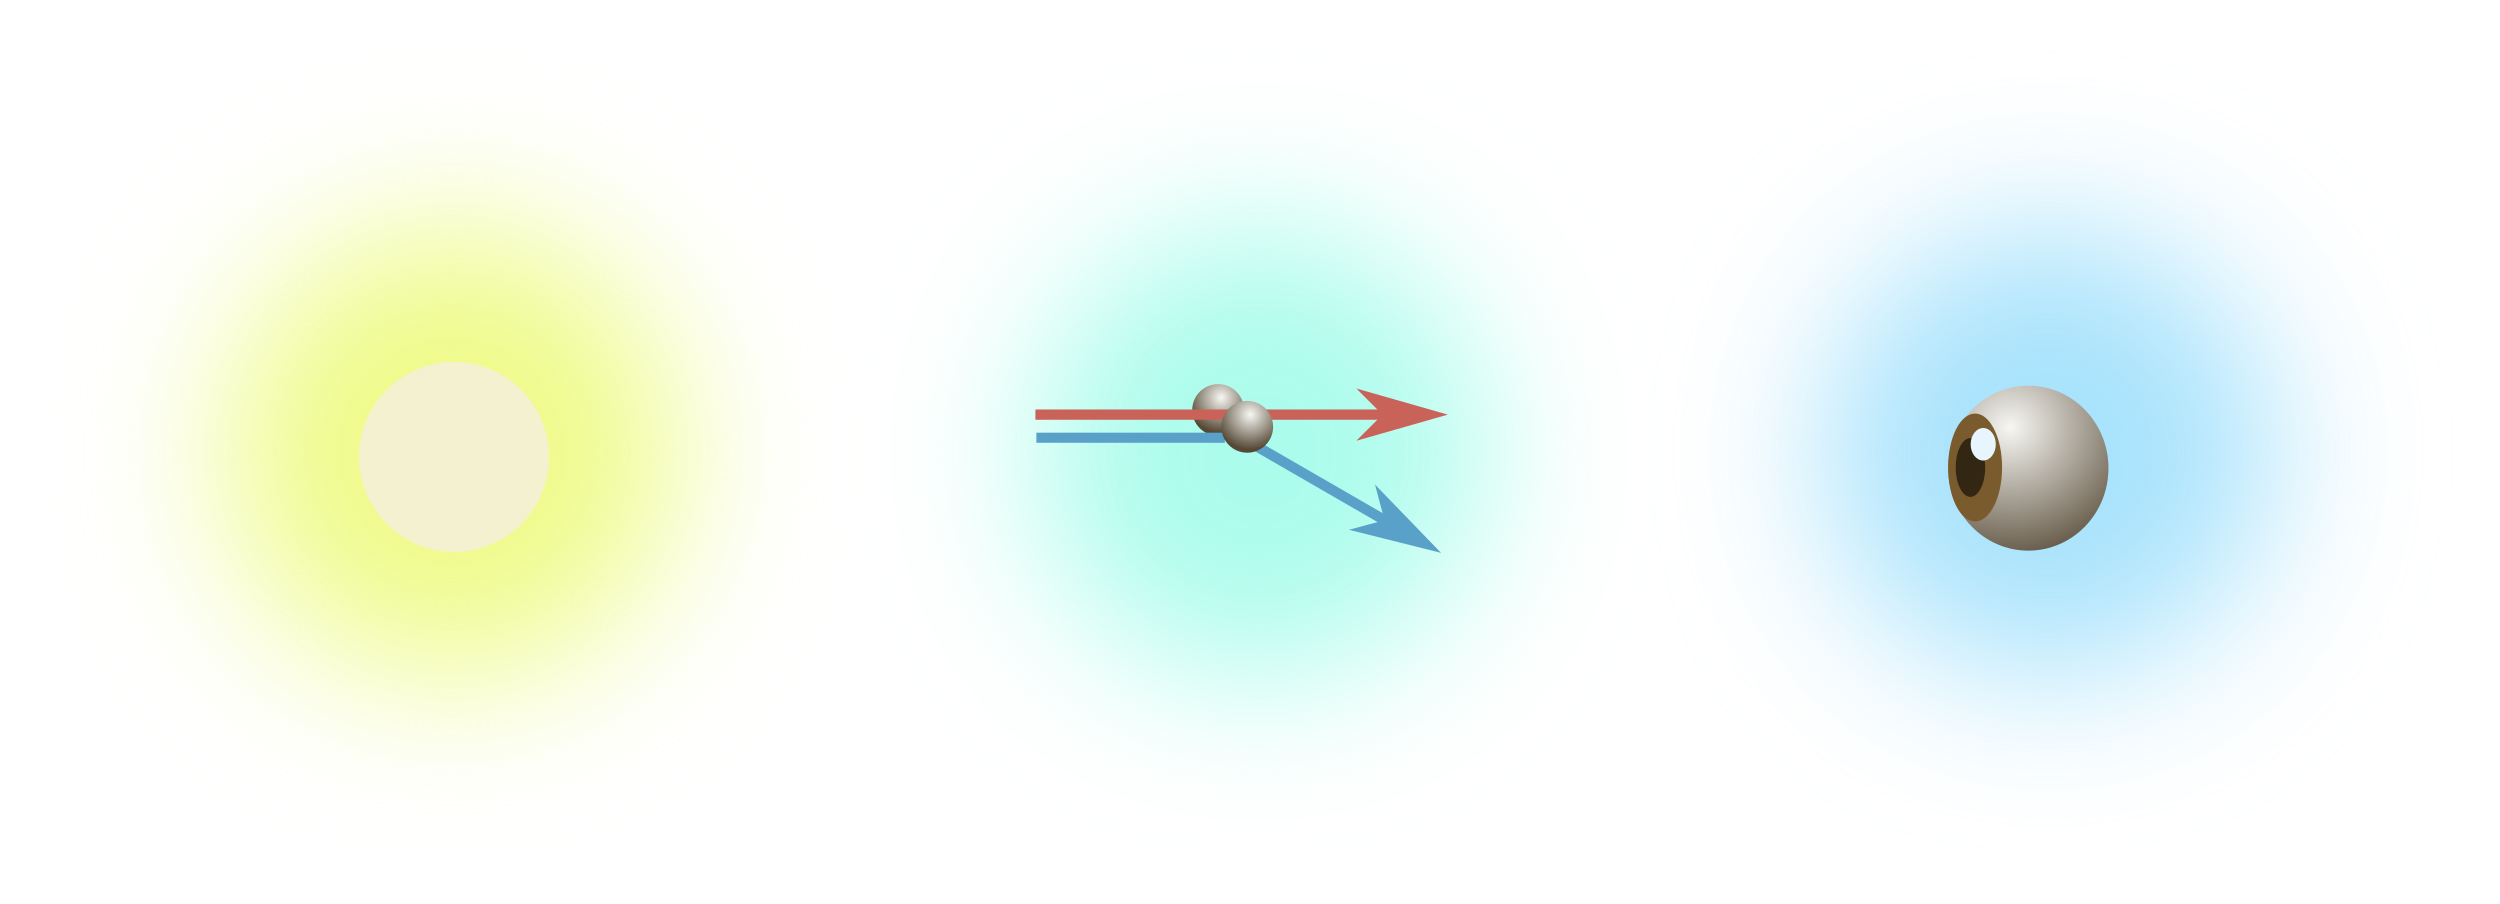
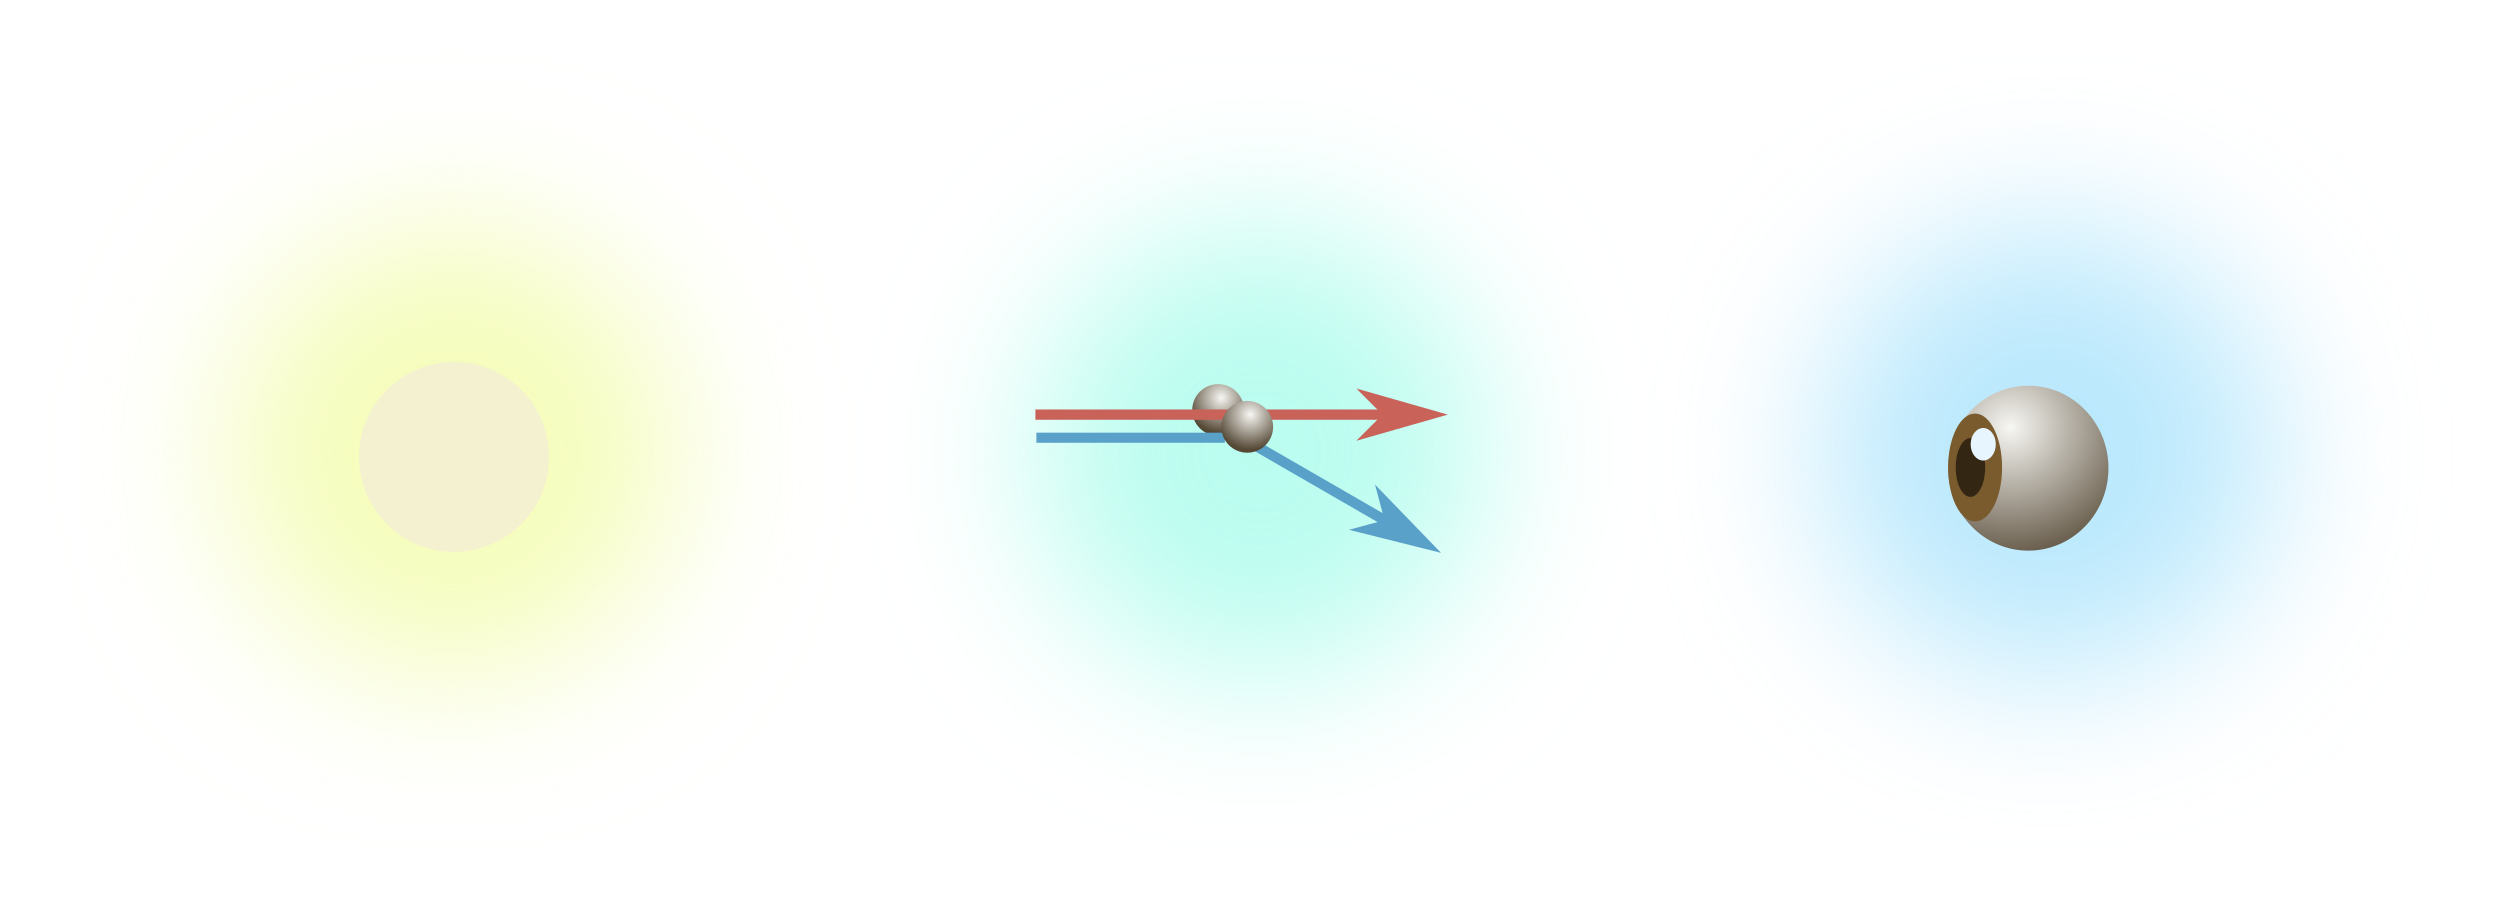
<svg xmlns="http://www.w3.org/2000/svg" xmlns:xlink="http://www.w3.org/1999/xlink" width="56.878mm" height="20.551mm" viewBox="0 0 56.878 20.551" version="1.1" id="svg1919">
  <defs id="defs1916">
    <linearGradient id="linearGradient8062">
      <stop style="stop-color:#f7f7f3;stop-opacity:1" offset="0" id="stop8058" />
      <stop style="stop-color:#554835;stop-opacity:1" offset="1" id="stop8060" />
    </linearGradient>
    <linearGradient id="linearGradient6531">
      <stop style="stop-color:#f7f7f3;stop-opacity:1" offset="0" id="stop6527" />
      <stop style="stop-color:#b09d81;stop-opacity:1" offset="1" id="stop6529" />
    </linearGradient>
    <linearGradient id="linearGradient6184">
      <stop style="stop-color:#88fbd2;stop-opacity:1" offset="0" id="stop6180" />
      <stop style="stop-color:#6ef8ce;stop-opacity:0;" offset="1" id="stop6182" />
    </linearGradient>
    <linearGradient id="linearGradient11644">
      <stop style="stop-color:#ffffff;stop-opacity:1" offset="0" id="stop11640" />
      <stop style="stop-color:#d5cbbc;stop-opacity:1" offset="1" id="stop11642" />
    </linearGradient>
    <linearGradient id="linearGradient8971">
      <stop style="stop-color:#35813b;stop-opacity:1" offset="0" id="stop8967" />
      <stop style="stop-color:#1b441b;stop-opacity:1" offset="1" id="stop8969" />
    </linearGradient>
    <marker style="overflow:visible" id="Arrow1Mend" refX="0" refY="0" orient="auto">
      <path transform="matrix(-0.4,0,0,-0.4,-4,0)" style="fill:context-stroke;fill-rule:evenodd;stroke:context-stroke;stroke-width:1pt" d="M 0,0 5,-5 -12.5,0 5,5 Z" id="path6926" />
    </marker>
    <linearGradient id="linearGradient6579">
      <stop style="stop-color:#6ecaf8;stop-opacity:1;" offset="0" id="stop6575" />
      <stop style="stop-color:#6ecaf8;stop-opacity:0;" offset="1" id="stop6577" />
    </linearGradient>
    <filter style="color-interpolation-filters:sRGB" id="filter6571" x="-0.404" y="-0.404" width="1.809" height="1.809">
      <feGaussianBlur stdDeviation="1.728" id="feGaussianBlur6573" />
    </filter>
    <linearGradient xlink:href="#linearGradient6579" id="linearGradient6581" x1="93.383" y1="100.019" x2="93.383" y2="63.141" gradientUnits="userSpaceOnUse" />
    <radialGradient xlink:href="#linearGradient6579" id="radialGradient8110" cx="105.24" cy="79.818" fx="105.24" fy="79.818" r="0.976" gradientUnits="userSpaceOnUse" gradientTransform="matrix(0.6030273,0,0,0.6030273,38.56063,28.7973)" />
    <radialGradient xlink:href="#linearGradient6579" id="radialGradient8213" gradientUnits="userSpaceOnUse" gradientTransform="matrix(0.6030273,0,0,0.6030273,38.05608,29.25981)" cx="105.24" cy="79.818" fx="105.24" fy="79.818" r="0.976" />
    <radialGradient xlink:href="#linearGradient6579" id="radialGradient8217" gradientUnits="userSpaceOnUse" gradientTransform="matrix(0.6030273,0,0,0.6030273,38.93904,29.13367)" cx="105.24" cy="79.818" fx="105.24" fy="79.818" r="0.976" />
    <radialGradient xlink:href="#linearGradient6579" id="radialGradient8225" gradientUnits="userSpaceOnUse" gradientTransform="matrix(0.6030273,0,0,0.6030273,41.26883,30.01663)" cx="105.24" cy="79.818" fx="105.24" fy="79.818" r="0.976" />
    <linearGradient xlink:href="#linearGradient8971" id="linearGradient8946" gradientUnits="userSpaceOnUse" x1="93.383" y1="100.019" x2="93.383" y2="63.141" gradientTransform="matrix(1,0,0,0.1157899,0,-121.0366)" />
    <filter style="color-interpolation-filters:sRGB" id="filter10713" x="-0.749" y="-0.23" width="2.498" height="1.46">
      <feGaussianBlur stdDeviation="0.674" id="feGaussianBlur10715" />
    </filter>
    <radialGradient xlink:href="#linearGradient6579" id="radialGradient11516" gradientUnits="userSpaceOnUse" gradientTransform="matrix(0.6030273,0,0,0.6030273,40.57859,27.30498)" cx="105.24" cy="79.818" fx="105.24" fy="79.818" r="0.976" />
    <radialGradient xlink:href="#linearGradient6579" id="radialGradient11520" gradientUnits="userSpaceOnUse" gradientTransform="matrix(0.6030273,0,0,0.6030273,41.10776,26.77581)" cx="105.24" cy="79.818" fx="105.24" fy="79.818" r="0.976" />
    <radialGradient xlink:href="#linearGradient11644" id="radialGradient11648" cx="107.048" cy="-101.914" fx="107.048" fy="-101.914" r="3.029" gradientTransform="matrix(1.425518,-0.5377639,0.7487234,1.984734,30.75449,157.9487)" gradientUnits="userSpaceOnUse" />
    <linearGradient xlink:href="#linearGradient6579" id="linearGradient13010" gradientUnits="userSpaceOnUse" x1="93.383" y1="100.019" x2="93.383" y2="63.141" gradientTransform="translate(0,64.4256)" />
    <radialGradient xlink:href="#linearGradient6184" id="radialGradient13384" gradientUnits="userSpaceOnUse" gradientTransform="matrix(0.6030273,0,0,0.6030273,-42.2831,22.18765)" cx="105.24" cy="79.818" fx="105.24" fy="79.818" r="0.976" />
    <radialGradient xlink:href="#linearGradient6184" id="radialGradient13386" gradientUnits="userSpaceOnUse" gradientTransform="matrix(0.6030273,0,0,0.6030273,-42.81226,22.71682)" cx="105.24" cy="79.818" fx="105.24" fy="79.818" r="0.976" />
    <radialGradient xlink:href="#linearGradient8062" id="radialGradient13388" gradientUnits="userSpaceOnUse" gradientTransform="matrix(1.122454,-0.1739432,0.1873045,1.071366,-49.71862,30.89984)" cx="106.882" cy="-101.166" fx="106.882" fy="-101.166" r="3.029" />
    <radialGradient xlink:href="#linearGradient6184" id="radialGradient13392" gradientUnits="userSpaceOnUse" gradientTransform="matrix(0.6030273,0,0,0.6030273,-42.12203,25.42847)" cx="105.24" cy="79.818" fx="105.24" fy="79.818" r="0.976" />
    <radialGradient xlink:href="#linearGradient6184" id="radialGradient1633" gradientUnits="userSpaceOnUse" gradientTransform="matrix(0.6030273,0,0,0.6030273,-7.896497,-103.9098)" cx="105.24" cy="79.818" fx="105.24" fy="79.818" r="0.976" />
    <radialGradient xlink:href="#linearGradient6184" id="radialGradient1635" gradientUnits="userSpaceOnUse" gradientTransform="matrix(0.6030273,0,0,0.6030273,-8.77946,-103.7836)" cx="105.24" cy="79.818" fx="105.24" fy="79.818" r="0.976" />
    <radialGradient xlink:href="#linearGradient6184" id="radialGradient1637" gradientUnits="userSpaceOnUse" gradientTransform="matrix(0.6030273,0,0,0.6030273,-8.27491,-104.2461)" cx="105.24" cy="79.818" fx="105.24" fy="79.818" r="0.976" />
    <radialGradient xlink:href="#linearGradient6184" id="radialGradient1643" gradientUnits="userSpaceOnUse" gradientTransform="matrix(0.6030273,0,0,0.6030273,-124.2983,-6.871051)" cx="105.24" cy="79.818" fx="105.24" fy="79.818" r="0.976" />
    <radialGradient xlink:href="#linearGradient6184" id="radialGradient1645" gradientUnits="userSpaceOnUse" gradientTransform="matrix(0.6030273,0,0,0.6030273,-124.8275,-6.341884)" cx="105.24" cy="79.818" fx="105.24" fy="79.818" r="0.976" />
    <radialGradient xlink:href="#linearGradient6184" id="radialGradient1653" gradientUnits="userSpaceOnUse" gradientTransform="matrix(0.6030273,0,0,0.6030273,-38.49634,29.4725)" cx="105.24" cy="79.818" fx="105.24" fy="79.818" r="0.976" />
    <radialGradient xlink:href="#linearGradient6184" id="radialGradient1659" gradientUnits="userSpaceOnUse" gradientTransform="matrix(0.6030273,0,0,0.6030273,14.92084,-42.80342)" cx="105.24" cy="79.818" fx="105.24" fy="79.818" r="0.976" />
    <radialGradient xlink:href="#linearGradient6184" id="radialGradient1661" gradientUnits="userSpaceOnUse" gradientTransform="matrix(0.6030273,0,0,0.6030273,14.39167,-42.27425)" cx="105.24" cy="79.818" fx="105.24" fy="79.818" r="0.976" />
    <radialGradient xlink:href="#linearGradient6184" id="radialGradient6186" cx="30.168" cy="93.913" fx="30.168" fy="93.913" r="0.589" gradientUnits="userSpaceOnUse" gradientTransform="translate(-12.52291,-24.25697)" />
    <radialGradient xlink:href="#linearGradient6531" id="radialGradient6872" gradientUnits="userSpaceOnUse" gradientTransform="matrix(1.474861,-0.2285547,0.2461109,1.407734,-81.54775,71.25076)" cx="106.882" cy="-101.166" fx="106.882" fy="-101.166" r="3.029" />
    <radialGradient xlink:href="#linearGradient8062" id="radialGradient15699" gradientUnits="userSpaceOnUse" gradientTransform="matrix(0.8173115,0,0,0.8173115,-52.75355,30.54264)" cx="105.355" cy="79.355" fx="105.355" fy="79.355" r="0.976" />
    <radialGradient xlink:href="#linearGradient8062" id="radialGradient16050" gradientUnits="userSpaceOnUse" gradientTransform="matrix(0.8173115,0,0,0.8173115,-52.09117,30.92613)" cx="105.355" cy="79.355" fx="105.355" fy="79.355" r="0.976" />
  </defs>
  <g id="layer1" transform="translate(-5.571202,-86.3522)">
-     <circle style="opacity:0.734;mix-blend-mode:normal;fill:#88d8fb;fill-opacity:1;stroke:none;stroke-width:0.5;filter:url(#filter6571)" id="circle3615" cx="52.173" cy="96.628" r="5.127" />
-     <circle style="opacity:0.705;mix-blend-mode:normal;fill:#88fbe4;fill-opacity:1;stroke:none;stroke-width:0.5;filter:url(#filter6571)" id="circle2165" cx="34.225" cy="96.628" r="5.127" />
+     <circle style="opacity:0.575;mix-blend-mode:normal;fill:#88d8fb;fill-opacity:1;stroke:none;stroke-width:0.5;filter:url(#filter6571)" id="circle3615" cx="52.173" cy="96.628" r="5.127" />
+     <circle style="opacity:0.575;mix-blend-mode:normal;fill:#88fbe4;fill-opacity:1;stroke:none;stroke-width:0.5;filter:url(#filter6571)" id="circle2165" cx="34.225" cy="96.628" r="5.127" />
    <rect style="opacity:0.499;fill:url(#linearGradient6581);fill-opacity:1;stroke:none;stroke-width:0.558;stroke-opacity:1" id="rect3906" width="33.92" height="52.202" x="77.212" y="61.691" />
    <circle style="fill:#e8dec4;fill-opacity:1;stroke:#dbcca3;stroke-width:0.5;stroke-opacity:1" id="circle4144" cx="137.653" cy="98.211" r="15.382" />
    <path style="fill:#fcfaf7;fill-opacity:1;stroke:#dbcca3;stroke-width:0.5;stroke-opacity:1" id="circle4437" d="m 123.905,105.111 a 15.382,15.382 0 0 1 0.477,-14.677 l 13.272,7.777 z" />
    <ellipse style="fill:#795b2e;fill-opacity:1;stroke:none;stroke-width:1.036;stroke-opacity:1" id="path5293" cx="124.914" cy="97.916" rx="2.65" ry="5.966" />
    <ellipse style="fill:#332613;fill-opacity:1;stroke:none;stroke-width:0.565;stroke-opacity:1" id="ellipse5411" cx="124.457" cy="97.916" rx="1.445" ry="3.254" />
    <ellipse style="fill:#e7f6fe;fill-opacity:1;stroke:none;stroke-width:0.389;stroke-opacity:1" id="ellipse7188" cx="125.712" cy="95.348" rx="1.236" ry="1.802" />
    <circle style="mix-blend-mode:normal;fill:#fcd9ae;fill-opacity:1;stroke:none;stroke-width:0.5;filter:url(#filter6571)" id="path6357" cx="83.726" cy="77.663" r="5.127" />
    <g id="path6783">
      <path style="color:#000000;fill:#59a1c9;-inkscape-stroke:none" d="m 89.455,78.312 v 0.234 h 8.867 V 78.312 Z" id="path10902" />
      <g id="g10890">
        <g id="path10892">
          <path style="color:#000000;fill:#59a1c9;fill-rule:evenodd;stroke-width:0.094pt;-inkscape-stroke:none" d="m 97.387,78.429 -0.468,0.468 1.638,-0.468 -1.638,-0.468 z" id="path10896" />
          <path style="color:#000000;fill:#59a1c9;fill-rule:evenodd;-inkscape-stroke:none" d="m 96.705,77.834 0.596,0.596 -0.596,0.594 2.08,-0.594 z m 0.43,0.254 1.195,0.342 -1.195,0.34 0.342,-0.34 -0.045,-0.045 z" id="path10898" />
        </g>
      </g>
    </g>
    <g id="path7265">
      <path style="color:#000000;fill:#59c96d;-inkscape-stroke:none" d="m 89.455,77.072 v 0.234 h 9.766 v -0.234 z" id="path10920" />
      <g id="g10908">
        <g id="path10910">
          <path style="color:#000000;fill:#59c96d;fill-rule:evenodd;stroke-width:0.094pt;-inkscape-stroke:none" d="m 98.284,77.19 -0.468,0.468 1.638,-0.468 -1.638,-0.468 z" id="path10914" />
          <path style="color:#000000;fill:#59c96d;fill-rule:evenodd;-inkscape-stroke:none" d="m 97.602,76.596 0.594,0.594 -0.594,0.594 2.08,-0.594 z m 0.43,0.252 1.195,0.342 -1.195,0.342 0.342,-0.342 -0.045,-0.045 z" id="path10916" />
        </g>
      </g>
    </g>
    <g id="path7267">
      <path style="color:#000000;fill:#c96259;-inkscape-stroke:none" d="m 89.455,75.816 v 0.232 h 7.293 v -0.232 z" id="path10938" />
      <g id="g10926">
        <g id="path10928">
          <path style="color:#000000;fill:#c96259;fill-rule:evenodd;stroke-width:0.094pt;-inkscape-stroke:none" d="m 95.812,75.933 -0.468,0.468 1.638,-0.468 -1.638,-0.468 z" id="path10932" />
          <path style="color:#000000;fill:#c96259;fill-rule:evenodd;-inkscape-stroke:none" d="m 95.131,75.338 0.594,0.596 -0.594,0.594 2.078,-0.594 z m 0.428,0.254 1.197,0.342 -1.195,0.34 0.34,-0.34 -0.045,-0.045 z" id="path10934" />
        </g>
      </g>
    </g>
    <g id="path7542">
      <path style="color:#000000;fill:#b859c9;-inkscape-stroke:none" d="m 89.455,79.561 v 0.234 h 6.377 v -0.234 z" id="path10956" />
      <g id="g10944">
        <g id="path10946">
          <path style="color:#000000;fill:#b859c9;fill-rule:evenodd;stroke-width:0.094pt;-inkscape-stroke:none" d="m 94.896,79.677 -0.468,0.468 1.638,-0.468 -1.638,-0.468 z" id="path10950" />
          <path style="color:#000000;fill:#b859c9;fill-rule:evenodd;-inkscape-stroke:none" d="m 94.215,79.084 0.594,0.594 -0.594,0.594 2.078,-0.594 z m 0.43,0.252 1.195,0.34 -1.195,0.342 0.34,-0.34 -0.043,-0.045 z" id="path10952" />
        </g>
      </g>
    </g>
    <circle style="fill:url(#radialGradient8110);fill-opacity:1;stroke:none;stroke-width:0.16;stroke-miterlimit:4;stroke-dasharray:none;stroke-opacity:1" id="path7996" cx="102.023" cy="76.93" r="0.589" />
    <circle style="fill:url(#radialGradient8213);fill-opacity:1;stroke:none;stroke-width:0.16;stroke-miterlimit:4;stroke-dasharray:none;stroke-opacity:1" id="circle8211" cx="101.518" cy="77.392" r="0.589" />
    <circle style="fill:url(#radialGradient8217);fill-opacity:1;stroke:none;stroke-width:0.16;stroke-miterlimit:4;stroke-dasharray:none;stroke-opacity:1" id="circle8215" cx="102.401" cy="77.266" r="0.589" />
    <circle style="fill:url(#radialGradient8225);fill-opacity:1;stroke:none;stroke-width:0.16;stroke-miterlimit:4;stroke-dasharray:none;stroke-opacity:1" id="circle8223" cx="104.731" cy="78.149" r="0.589" />
    <circle style="opacity:1;fill:#f4f1d0;fill-opacity:1;stroke:none;stroke-width:0.265;stroke-miterlimit:4;stroke-dasharray:none;stroke-opacity:1" id="path8259" cx="83.781" cy="77.783" r="2.161" />
    <g id="g8762" transform="rotate(90,97.59217,87.7693)">
      <g id="path8750">
        <path style="color:#000000;fill:#59a1c9;-inkscape-stroke:none" d="M 90.123,83.078 V 83.312 h 8.326 v -0.234 z" id="path10974" />
        <g id="g10962">
          <g id="path10964">
            <path style="color:#000000;fill:#59a1c9;fill-rule:evenodd;stroke-width:0.094pt;-inkscape-stroke:none" d="m 97.514,83.195 -0.468,0.468 1.638,-0.468 -1.638,-0.468 z" id="path10968" />
            <path style="color:#000000;fill:#59a1c9;fill-rule:evenodd;-inkscape-stroke:none" d="m 96.832,82.602 0.592,0.594 -0.592,0.594 2.078,-0.594 z m 0.428,0.252 1.195,0.342 -1.195,0.342 0.342,-0.342 -0.043,-0.045 z" id="path10970" />
          </g>
        </g>
      </g>
      <g id="path8752">
        <path style="color:#000000;fill:#59c96d;-inkscape-stroke:none" d="m 90.123,81.838 v 0.234 h 5.18 v -0.234 z" id="path10992" />
        <g id="g10980">
          <g id="path10982">
            <path style="color:#000000;fill:#59c96d;fill-rule:evenodd;stroke-width:0.094pt;-inkscape-stroke:none" d="m 94.368,81.956 -0.468,0.468 1.638,-0.468 -1.638,-0.468 z" id="path10986" />
            <path style="color:#000000;fill:#59c96d;fill-rule:evenodd;-inkscape-stroke:none" d="m 93.686,81.361 0.594,0.594 -0.594,0.594 2.078,-0.594 z m 0.428,0.252 1.197,0.342 -1.197,0.342 0.342,-0.342 -0.043,-0.043 z" id="path10988" />
          </g>
        </g>
      </g>
      <g id="path8754">
        <path style="color:#000000;fill:#c96259;-inkscape-stroke:none" d="m 90.123,80.582 v 0.234 h 3.893 v -0.234 z" id="path11010" />
        <g id="g10998">
          <g id="path11000">
            <path style="color:#000000;fill:#c96259;fill-rule:evenodd;stroke-width:0.094pt;-inkscape-stroke:none" d="m 93.079,80.699 -0.468,0.468 1.638,-0.468 -1.638,-0.468 z" id="path11004" />
            <path style="color:#000000;fill:#c96259;fill-rule:evenodd;-inkscape-stroke:none" d="m 92.396,80.105 0.594,0.594 -0.594,0.594 2.08,-0.594 z m 0.428,0.252 1.197,0.342 -1.197,0.342 0.344,-0.342 -0.045,-0.045 z" id="path11006" />
          </g>
        </g>
      </g>
      <g id="path8756">
        <path style="color:#000000;fill:#b859c9;-inkscape-stroke:none" d="m 90.123,84.326 v 0.234 h 10.125 v -0.234 z" id="path11028" />
        <g id="g11016">
          <g id="path11018">
            <path style="color:#000000;fill:#b859c9;fill-rule:evenodd;stroke-width:0.094pt;-inkscape-stroke:none" d="m 99.312,84.443 -0.468,0.468 1.638,-0.468 -1.638,-0.468 z" id="path11022" />
            <path style="color:#000000;fill:#b859c9;fill-rule:evenodd;-inkscape-stroke:none" d="m 98.629,83.85 0.594,0.594 -0.594,0.594 2.08,-0.594 z m 0.43,0.252 1.195,0.342 -1.195,0.342 0.342,-0.342 -0.045,-0.045 z" id="path11024" />
          </g>
        </g>
      </g>
    </g>
    <rect style="fill:url(#linearGradient8946);fill-opacity:1;stroke:none;stroke-width:0.19;stroke-opacity:1" id="rect8944" width="33.92" height="6.044" x="77.212" y="-113.893" transform="scale(1,-1)" />
    <g id="g9482" transform="matrix(0,-1,-1,0,201.0084,192.2231)">
      <g id="path9470">
        <path style="color:#000000;fill:#59a1c9;-inkscape-stroke:none" d="m 88.676,99.172 v 0.234 h 8.867 v -0.234 z" id="path11046" />
        <g id="g11034">
          <g id="path11036">
            <path style="color:#000000;fill:#59a1c9;fill-rule:evenodd;stroke-width:0.094pt;-inkscape-stroke:none" d="m 96.608,99.289 -0.468,0.468 1.638,-0.468 -1.638,-0.468 z" id="path11040" />
            <path style="color:#000000;fill:#59a1c9;fill-rule:evenodd;-inkscape-stroke:none" d="m 95.926,98.695 0.594,0.594 -0.594,0.594 2.078,-0.594 z m 0.428,0.252 1.195,0.342 -1.195,0.342 0.342,-0.342 -0.043,-0.045 z" id="path11042" />
          </g>
        </g>
      </g>
      <g id="path9472">
        <path style="color:#000000;fill:#59c96d;-inkscape-stroke:none" d="m 88.676,97.934 v 0.232 h 9.766 v -0.232 z" id="path11064" />
        <g id="g11052">
          <g id="path11054">
            <path style="color:#000000;fill:#59c96d;fill-rule:evenodd;stroke-width:0.094pt;-inkscape-stroke:none" d="m 97.505,98.05 -0.468,0.468 1.638,-0.468 -1.638,-0.468 z" id="path11058" />
            <path style="color:#000000;fill:#59c96d;fill-rule:evenodd;-inkscape-stroke:none" d="m 96.822,97.455 0.596,0.596 -0.596,0.594 2.08,-0.596 z m 0.43,0.254 1.197,0.342 -1.197,0.34 0.342,-0.342 -0.045,-0.043 z" id="path11060" />
          </g>
        </g>
      </g>
      <g id="path9474">
        <path style="color:#000000;fill:#c96259;-inkscape-stroke:none" d="m 88.676,96.676 v 0.234 h 7.293 v -0.234 z" id="path11082" />
        <g id="g11070">
          <g id="path11072">
            <path style="color:#000000;fill:#c96259;fill-rule:evenodd;stroke-width:0.094pt;-inkscape-stroke:none" d="m 95.033,96.793 -0.468,0.468 1.638,-0.468 -1.638,-0.468 z" id="path11076" />
            <path style="color:#000000;fill:#c96259;fill-rule:evenodd;-inkscape-stroke:none" d="m 94.352,96.199 0.592,0.594 -0.592,0.594 2.078,-0.594 z m 0.428,0.252 1.195,0.342 -1.195,0.342 0.342,-0.342 -0.045,-0.045 z" id="path11078" />
          </g>
        </g>
      </g>
      <g id="path9476">
        <path style="color:#000000;fill:#b859c9;-inkscape-stroke:none" d="m 88.676,100.42 v 0.234 h 6.377 v -0.234 z" id="path11100" />
        <g id="g11088">
          <g id="path11090">
            <path style="color:#000000;fill:#b859c9;fill-rule:evenodd;stroke-width:0.094pt;-inkscape-stroke:none" d="m 94.117,100.537 -0.468,0.468 1.638,-0.468 -1.638,-0.468 z" id="path11094" />
            <path style="color:#000000;fill:#b859c9;fill-rule:evenodd;-inkscape-stroke:none" d="m 93.436,99.943 0.592,0.594 -0.592,0.594 2.078,-0.594 z m 0.428,0.252 1.195,0.342 -1.195,0.342 0.342,-0.342 -0.045,-0.045 z" id="path11096" />
          </g>
        </g>
      </g>
    </g>
    <ellipse style="mix-blend-mode:normal;fill:#133014;fill-opacity:1;stroke:none;stroke-width:0.063;stroke-opacity:1;filter:url(#filter10713)" id="ellipse9974" cx="-111.781" cy="-102.334" transform="matrix(0,-0.9001925,-1.263863,0,-24.98071,10.51566)" rx="1.081" ry="3.515" />
    <ellipse style="fill:url(#radialGradient11648);fill-opacity:1;stroke:#dbcca3;stroke-width:0.1;stroke-opacity:1" id="path9694" cx="107.64" cy="-102.334" transform="rotate(90)" rx="2.979" ry="3.152" />
    <ellipse style="fill:#795b2e;fill-opacity:1;stroke:none;stroke-width:0.392;stroke-opacity:1" id="ellipse9696" cx="105.845" cy="-102.396" rx="1.003" ry="2.258" transform="rotate(90)" />
    <ellipse style="fill:#332613;fill-opacity:1;stroke:none;stroke-width:0.214;stroke-opacity:1" id="ellipse9698" cx="105.672" cy="-102.396" rx="0.547" ry="1.232" transform="rotate(90)" />
    <ellipse style="fill:#e7f6fe;fill-opacity:1;stroke:none;stroke-width:0.147;stroke-opacity:1" id="ellipse9700" cx="106.147" cy="-103.368" rx="0.468" ry="0.682" transform="rotate(90)" />
    <circle style="fill:url(#radialGradient11516);fill-opacity:1;stroke:none;stroke-width:0.16;stroke-miterlimit:4;stroke-dasharray:none;stroke-opacity:1" id="circle11514" cx="104.041" cy="75.437" r="0.589" />
    <circle style="fill:url(#radialGradient11520);fill-opacity:1;stroke:none;stroke-width:0.16;stroke-miterlimit:4;stroke-dasharray:none;stroke-opacity:1" id="circle11518" cx="104.57" cy="74.908" r="0.589" />
    <rect style="fill:url(#linearGradient13010);fill-opacity:1;stroke:none;stroke-width:0.558;stroke-opacity:1" id="rect13008" width="33.92" height="52.202" x="77.212" y="126.117" />
-     <circle style="mix-blend-mode:normal;fill:#eefb88;fill-opacity:1;stroke:none;stroke-width:0.5;filter:url(#filter6571)" id="circle13208" cx="15.847" cy="96.628" r="5.127" />
+     <circle style="mix-blend-mode:normal;fill:#eefb88;fill-opacity:1;stroke:none;stroke-width:0.5;filter:url(#filter6571);opacity:0.575" id="circle13208" cx="15.847" cy="96.628" r="5.127" />
    <circle style="opacity:1;fill:#f4f1d0;fill-opacity:1;stroke:none;stroke-width:0.265;stroke-miterlimit:4;stroke-dasharray:none;stroke-opacity:1" id="circle13266" cx="15.901" cy="96.748" r="2.161" />
    <g id="g13278" transform="rotate(90,69.28396,49.351)">
      <path style="color:#000000;fill:#59a1c9;-inkscape-stroke:none" d="M 90.123,83.078 V 83.312 h 8.326 v -0.234 z" id="path13268" />
      <g id="g13276">
        <g id="g13274">
          <path style="color:#000000;fill:#59a1c9;fill-rule:evenodd;stroke-width:0.094pt;-inkscape-stroke:none" d="m 97.514,83.195 -0.468,0.468 1.638,-0.468 -1.638,-0.468 z" id="path13270" />
          <path style="color:#000000;fill:#59a1c9;fill-rule:evenodd;-inkscape-stroke:none" d="m 96.832,82.602 0.592,0.594 -0.592,0.594 2.078,-0.594 z m 0.428,0.252 1.195,0.342 -1.195,0.342 0.342,-0.342 -0.043,-0.045 z" id="path13272" />
        </g>
      </g>
    </g>
    <g id="g13290" transform="rotate(90,69.28396,49.351)">
      <path style="color:#000000;fill:#59c96d;-inkscape-stroke:none" d="m 90.123,81.838 v 0.234 h 5.18 v -0.234 z" id="path13280" />
      <g id="g13288">
        <g id="g13286">
          <path style="color:#000000;fill:#59c96d;fill-rule:evenodd;stroke-width:0.094pt;-inkscape-stroke:none" d="m 94.368,81.956 -0.468,0.468 1.638,-0.468 -1.638,-0.468 z" id="path13282" />
          <path style="color:#000000;fill:#59c96d;fill-rule:evenodd;-inkscape-stroke:none" d="m 93.686,81.361 0.594,0.594 -0.594,0.594 2.078,-0.594 z m 0.428,0.252 1.197,0.342 -1.197,0.342 0.342,-0.342 -0.043,-0.043 z" id="path13284" />
        </g>
      </g>
    </g>
    <g id="g13302" transform="rotate(90,69.28396,49.351)">
      <path style="color:#000000;fill:#c96259;-inkscape-stroke:none" d="m 90.123,80.582 v 0.234 h 3.893 v -0.234 z" id="path13292" />
      <g id="g13300">
        <g id="g13298">
          <path style="color:#000000;fill:#c96259;fill-rule:evenodd;stroke-width:0.094pt;-inkscape-stroke:none" d="m 93.079,80.699 -0.468,0.468 1.638,-0.468 -1.638,-0.468 z" id="path13294" />
          <path style="color:#000000;fill:#c96259;fill-rule:evenodd;-inkscape-stroke:none" d="m 92.396,80.105 0.594,0.594 -0.594,0.594 2.08,-0.594 z m 0.428,0.252 1.197,0.342 -1.197,0.342 0.344,-0.342 -0.045,-0.045 z" id="path13296" />
        </g>
      </g>
    </g>
    <g id="g13314" transform="rotate(90,69.28396,49.351)">
      <path style="color:#000000;fill:#b859c9;-inkscape-stroke:none" d="m 90.123,84.326 v 0.234 h 10.125 v -0.234 z" id="path13304" />
      <g id="g13312">
        <g id="g13310">
          <path style="color:#000000;fill:#b859c9;fill-rule:evenodd;stroke-width:0.094pt;-inkscape-stroke:none" d="m 99.312,84.443 -0.468,0.468 1.638,-0.468 -1.638,-0.468 z" id="path13306" />
          <path style="color:#000000;fill:#b859c9;fill-rule:evenodd;-inkscape-stroke:none" d="m 98.629,83.85 0.594,0.594 -0.594,0.594 2.08,-0.594 z m 0.43,0.252 1.195,0.342 -1.195,0.342 0.342,-0.342 -0.045,-0.045 z" id="path13308" />
        </g>
      </g>
    </g>
    <g id="g1408" transform="translate(0,24.84861)">
      <g id="g13220" transform="translate(-69.467,18.96511)">
        <path style="color:#000000;fill:#59a1c9;-inkscape-stroke:none" d="m 89.455,78.312 v 0.234 h 8.867 V 78.312 Z" id="path13210" />
        <g id="g13218">
          <g id="g13216">
            <path style="color:#000000;fill:#59a1c9;fill-rule:evenodd;stroke-width:0.094pt;-inkscape-stroke:none" d="m 97.387,78.429 -0.468,0.468 1.638,-0.468 -1.638,-0.468 z" id="path13212" />
            <path style="color:#000000;fill:#59a1c9;fill-rule:evenodd;-inkscape-stroke:none" d="m 96.705,77.834 0.596,0.596 -0.596,0.594 2.08,-0.594 z m 0.43,0.254 1.195,0.342 -1.195,0.34 0.342,-0.34 -0.045,-0.045 z" id="path13214" />
          </g>
        </g>
      </g>
      <g id="g13232" transform="translate(-69.467,18.96511)">
        <path style="color:#000000;fill:#59c96d;-inkscape-stroke:none" d="m 89.455,77.072 v 0.234 h 9.766 v -0.234 z" id="path13222" />
        <g id="g13230">
          <g id="g13228">
            <path style="color:#000000;fill:#59c96d;fill-rule:evenodd;stroke-width:0.094pt;-inkscape-stroke:none" d="m 98.284,77.19 -0.468,0.468 1.638,-0.468 -1.638,-0.468 z" id="path13224" />
            <path style="color:#000000;fill:#59c96d;fill-rule:evenodd;-inkscape-stroke:none" d="m 97.602,76.596 0.594,0.594 -0.594,0.594 2.08,-0.594 z m 0.43,0.252 1.195,0.342 -1.195,0.342 0.342,-0.342 -0.045,-0.045 z" id="path13226" />
          </g>
        </g>
      </g>
      <g id="g13244" transform="translate(-69.99617,18.96511)">
        <path style="color:#000000;fill:#c96259;-inkscape-stroke:none" d="m 89.455,75.816 v 0.232 h 7.293 v -0.232 z" id="path13234" />
        <g id="g13242">
          <g id="g13240">
            <path style="color:#000000;fill:#c96259;fill-rule:evenodd;stroke-width:0.094pt;-inkscape-stroke:none" d="m 95.812,75.933 -0.468,0.468 1.638,-0.468 -1.638,-0.468 z" id="path13236" />
            <path style="color:#000000;fill:#c96259;fill-rule:evenodd;-inkscape-stroke:none" d="m 95.131,75.338 0.594,0.596 -0.594,0.594 2.078,-0.594 z m 0.428,0.254 1.197,0.342 -1.195,0.34 0.34,-0.34 -0.045,-0.045 z" id="path13238" />
          </g>
        </g>
      </g>
      <g id="g13256" transform="translate(-69.99617,18.96511)">
        <path style="color:#000000;fill:#b859c9;-inkscape-stroke:none" d="m 89.455,79.561 v 0.234 h 6.377 v -0.234 z" id="path13246" />
        <g id="g13254">
          <g id="g13252">
            <path style="color:#000000;fill:#b859c9;fill-rule:evenodd;stroke-width:0.094pt;-inkscape-stroke:none" d="m 94.896,79.677 -0.468,0.468 1.638,-0.468 -1.638,-0.468 z" id="path13248" />
            <path style="color:#000000;fill:#b859c9;fill-rule:evenodd;-inkscape-stroke:none" d="m 94.215,79.084 0.594,0.594 -0.594,0.594 2.078,-0.594 z m 0.43,0.252 1.195,0.34 -1.195,0.342 0.34,-0.34 -0.043,-0.045 z" id="path13250" />
          </g>
        </g>
      </g>
      <g id="g13330" transform="matrix(-1,0,0,1,133.7394,-1.864369)">
        <path style="color:#000000;fill:#59a1c9;-inkscape-stroke:none" d="m 88.676,99.172 v 0.234 h 8.867 v -0.234 z" id="path13320" />
        <g id="g13328">
          <g id="g13326">
            <path style="color:#000000;fill:#59a1c9;fill-rule:evenodd;stroke-width:0.094pt;-inkscape-stroke:none" d="m 96.608,99.289 -0.468,0.468 1.638,-0.468 -1.638,-0.468 z" id="path13322" />
            <path style="color:#000000;fill:#59a1c9;fill-rule:evenodd;-inkscape-stroke:none" d="m 95.926,98.695 0.594,0.594 -0.594,0.594 2.078,-0.594 z m 0.428,0.252 1.195,0.342 -1.195,0.342 0.342,-0.342 -0.043,-0.045 z" id="path13324" />
          </g>
        </g>
      </g>
      <g id="g13342" transform="matrix(-1,0,0,1,133.7394,-1.864369)">
        <path style="color:#000000;fill:#59c96d;-inkscape-stroke:none" d="m 88.676,97.934 v 0.232 h 9.766 v -0.232 z" id="path13332" />
        <g id="g13340">
          <g id="g13338">
            <path style="color:#000000;fill:#59c96d;fill-rule:evenodd;stroke-width:0.094pt;-inkscape-stroke:none" d="m 97.505,98.05 -0.468,0.468 1.638,-0.468 -1.638,-0.468 z" id="path13334" />
            <path style="color:#000000;fill:#59c96d;fill-rule:evenodd;-inkscape-stroke:none" d="m 96.822,97.455 0.596,0.596 -0.596,0.594 2.08,-0.596 z m 0.43,0.254 1.197,0.342 -1.197,0.34 0.342,-0.342 -0.045,-0.043 z" id="path13336" />
          </g>
        </g>
      </g>
      <g id="g13354" transform="matrix(-1,0,0,1,134.2685,-1.864369)">
        <path style="color:#000000;fill:#c96259;-inkscape-stroke:none" d="m 88.676,96.676 v 0.234 h 7.293 v -0.234 z" id="path13344" />
        <g id="g13352">
          <g id="g13350">
            <path style="color:#000000;fill:#c96259;fill-rule:evenodd;stroke-width:0.094pt;-inkscape-stroke:none" d="m 95.033,96.793 -0.468,0.468 1.638,-0.468 -1.638,-0.468 z" id="path13346" />
            <path style="color:#000000;fill:#c96259;fill-rule:evenodd;-inkscape-stroke:none" d="m 94.352,96.199 0.592,0.594 -0.592,0.594 2.078,-0.594 z m 0.428,0.252 1.195,0.342 -1.195,0.342 0.342,-0.342 -0.045,-0.045 z" id="path13348" />
          </g>
        </g>
      </g>
      <g id="g13366" transform="matrix(-1,0,0,1,134.2685,-1.864369)">
        <path style="color:#000000;fill:#b859c9;-inkscape-stroke:none" d="m 88.676,100.42 v 0.234 h 6.377 v -0.234 z" id="path13356" />
        <g id="g13364">
          <g id="g13362">
            <path style="color:#000000;fill:#b859c9;fill-rule:evenodd;stroke-width:0.094pt;-inkscape-stroke:none" d="m 94.117,100.537 -0.468,0.468 1.638,-0.468 -1.638,-0.468 z" id="path13358" />
            <path style="color:#000000;fill:#b859c9;fill-rule:evenodd;-inkscape-stroke:none" d="m 93.436,99.943 0.592,0.594 -0.592,0.594 2.078,-0.594 z m 0.428,0.252 1.195,0.342 -1.195,0.342 0.342,-0.342 -0.045,-0.045 z" id="path13360" />
          </g>
        </g>
      </g>
    </g>
    <ellipse style="fill:url(#radialGradient13388);fill-opacity:1;stroke:none;stroke-width:0.06;stroke-opacity:1" id="ellipse13372" cx="51.718" cy="-97.004" rx="1.823" ry="1.876" transform="scale(1,-1)" />
    <ellipse style="fill:#795b2e;fill-opacity:1;stroke:none;stroke-width:0.226;stroke-opacity:1" id="ellipse13374" cx="50.507" cy="96.988" rx="0.614" ry="1.227" />
    <ellipse style="fill:#332613;fill-opacity:1;stroke:none;stroke-width:0.123;stroke-opacity:1" id="ellipse13376" cx="50.401" cy="96.988" rx="0.335" ry="0.669" />
    <ellipse style="fill:#e7f6fe;fill-opacity:1;stroke:none;stroke-width:0.085;stroke-opacity:1" id="ellipse13378" cx="50.692" cy="96.46" rx="0.286" ry="0.37" />
    <circle style="fill:url(#radialGradient13392);fill-opacity:1;stroke:none;stroke-width:0.16;stroke-miterlimit:4;stroke-dasharray:none;stroke-opacity:1" id="circle13264" cx="21.34" cy="73.561" r="0.589" />
    <circle style="fill:url(#radialGradient13386);fill-opacity:1;stroke:none;stroke-width:0.16;stroke-miterlimit:4;stroke-dasharray:none;stroke-opacity:1" id="circle13380" cx="20.65" cy="70.849" r="0.589" />
    <circle style="fill:url(#radialGradient13384);fill-opacity:1;stroke:none;stroke-width:0.16;stroke-miterlimit:4;stroke-dasharray:none;stroke-opacity:1" id="circle13382" cx="21.179" cy="70.32" r="0.589" />
    <circle style="fill:url(#radialGradient1637);fill-opacity:1;stroke:none;stroke-width:0.16;stroke-miterlimit:4;stroke-dasharray:none;stroke-opacity:1" id="circle1627" cx="55.187" cy="-56.114" r="0.589" transform="rotate(117.5822)" />
    <circle style="fill:url(#radialGradient1635);fill-opacity:1;stroke:none;stroke-width:0.16;stroke-miterlimit:4;stroke-dasharray:none;stroke-opacity:1" id="circle1629" cx="54.683" cy="-55.651" r="0.589" transform="rotate(117.5822)" />
    <circle style="fill:url(#radialGradient1633);fill-opacity:1;stroke:none;stroke-width:0.16;stroke-miterlimit:4;stroke-dasharray:none;stroke-opacity:1" id="circle1631" cx="55.566" cy="-55.777" r="0.589" transform="rotate(117.5822)" />
    <circle style="fill:url(#radialGradient1645);fill-opacity:1;stroke:none;stroke-width:0.16;stroke-miterlimit:4;stroke-dasharray:none;stroke-opacity:1" id="circle1639" cx="-61.365" cy="41.79" r="0.589" transform="rotate(-76.00475)" />
    <circle style="fill:url(#radialGradient1643);fill-opacity:1;stroke:none;stroke-width:0.16;stroke-miterlimit:4;stroke-dasharray:none;stroke-opacity:1" id="circle1641" cx="-60.836" cy="41.261" r="0.589" transform="rotate(-76.00475)" />
    <circle style="fill:url(#radialGradient6186);fill-opacity:1;stroke:none;stroke-width:0.16;stroke-miterlimit:4;stroke-dasharray:none;stroke-opacity:1" id="circle1647" cx="17.645" cy="69.656" r="0.589" />
    <circle style="fill:url(#radialGradient1653);fill-opacity:1;stroke:none;stroke-width:0.16;stroke-miterlimit:4;stroke-dasharray:none;stroke-opacity:1" id="circle1651" cx="24.966" cy="77.605" r="0.589" />
    <circle style="fill:url(#radialGradient1661);fill-opacity:1;stroke:none;stroke-width:0.16;stroke-miterlimit:4;stroke-dasharray:none;stroke-opacity:1" id="circle1655" cx="77.854" cy="5.858" r="0.589" transform="rotate(71.99798)" />
    <circle style="fill:url(#radialGradient1659);fill-opacity:1;stroke:none;stroke-width:0.16;stroke-miterlimit:4;stroke-dasharray:none;stroke-opacity:1" id="circle1657" cx="78.383" cy="5.329" r="0.589" transform="rotate(71.99798)" />
    <g id="g6870" transform="translate(0,15.75778)">
      <ellipse style="fill:url(#radialGradient6872);fill-opacity:1;stroke:#dbcca3;stroke-width:0.079;stroke-opacity:1" id="ellipse6862" cx="51.736" cy="-96.81" rx="2.396" ry="2.465" transform="scale(1,-1)" />
      <ellipse style="fill:#795b2e;fill-opacity:1;stroke:none;stroke-width:0.297;stroke-opacity:1" id="ellipse6864" cx="50.145" cy="96.789" rx="0.807" ry="1.612" />
      <ellipse style="fill:#332613;fill-opacity:1;stroke:none;stroke-width:0.162;stroke-opacity:1" id="ellipse6866" cx="50.006" cy="96.789" rx="0.44" ry="0.879" />
      <ellipse style="fill:#e7f6fe;fill-opacity:1;stroke:none;stroke-width:0.111;stroke-opacity:1" id="ellipse6868" cx="50.388" cy="96.095" rx="0.376" ry="0.487" />
    </g>
    <circle style="fill:url(#radialGradient15699);fill-opacity:1;stroke:none;stroke-width:0.16;stroke-miterlimit:4;stroke-dasharray:none;stroke-opacity:1" id="circle15697" cx="33.285" cy="95.68" r="0.589" />
    <g id="g16336" transform="rotate(30,39.27283,-21.9311)">
      <path style="color:#000000;fill:#59a1c9;-inkscape-stroke:none" d="M 93.624,83.078 V 83.312 h 4.826 v -0.234 z" id="path16326" />
      <g id="g16334">
        <g id="g16332">
          <path style="color:#000000;fill:#59a1c9;fill-rule:evenodd;stroke-width:0.094pt;-inkscape-stroke:none" d="m 97.514,83.195 -0.468,0.468 1.638,-0.468 -1.638,-0.468 z" id="path16328" />
          <path style="color:#000000;fill:#59a1c9;fill-rule:evenodd;-inkscape-stroke:none" d="m 96.832,82.602 0.592,0.594 -0.592,0.594 2.078,-0.594 z m 0.428,0.252 1.195,0.342 -1.195,0.342 0.342,-0.342 -0.043,-0.045 z" id="path16330" />
        </g>
      </g>
    </g>
    <path style="fill:none;stroke:#59a1c9;stroke-width:0.23;stroke-linecap:butt;stroke-linejoin:miter;stroke-miterlimit:4;stroke-dasharray:none;stroke-opacity:1" d="m 29.15,96.311 h 4.289" id="path16824" />
    <g id="g19288" transform="translate(-55.96593,15.08646)">
      <path style="color:#000000;fill:#c96259;-inkscape-stroke:none" d="m 85.094,80.582 v 0.234 h 8.921 v -0.234 z" id="path19278" />
      <g id="g19286">
        <g id="g19284">
          <path style="color:#000000;fill:#c96259;fill-rule:evenodd;stroke-width:0.094pt;-inkscape-stroke:none" d="m 93.079,80.699 -0.468,0.468 1.638,-0.468 -1.638,-0.468 z" id="path19280" />
          <path style="color:#000000;fill:#c96259;fill-rule:evenodd;-inkscape-stroke:none" d="m 92.396,80.105 0.594,0.594 -0.594,0.594 2.08,-0.594 z m 0.428,0.252 1.197,0.342 -1.197,0.342 0.344,-0.342 -0.045,-0.045 z" id="path19282" />
        </g>
      </g>
    </g>
    <circle style="fill:url(#radialGradient16050);fill-opacity:1;stroke:none;stroke-width:0.16;stroke-miterlimit:4;stroke-dasharray:none;stroke-opacity:1" id="circle16048" cx="33.947" cy="96.063" r="0.589" />
  </g>
</svg>
